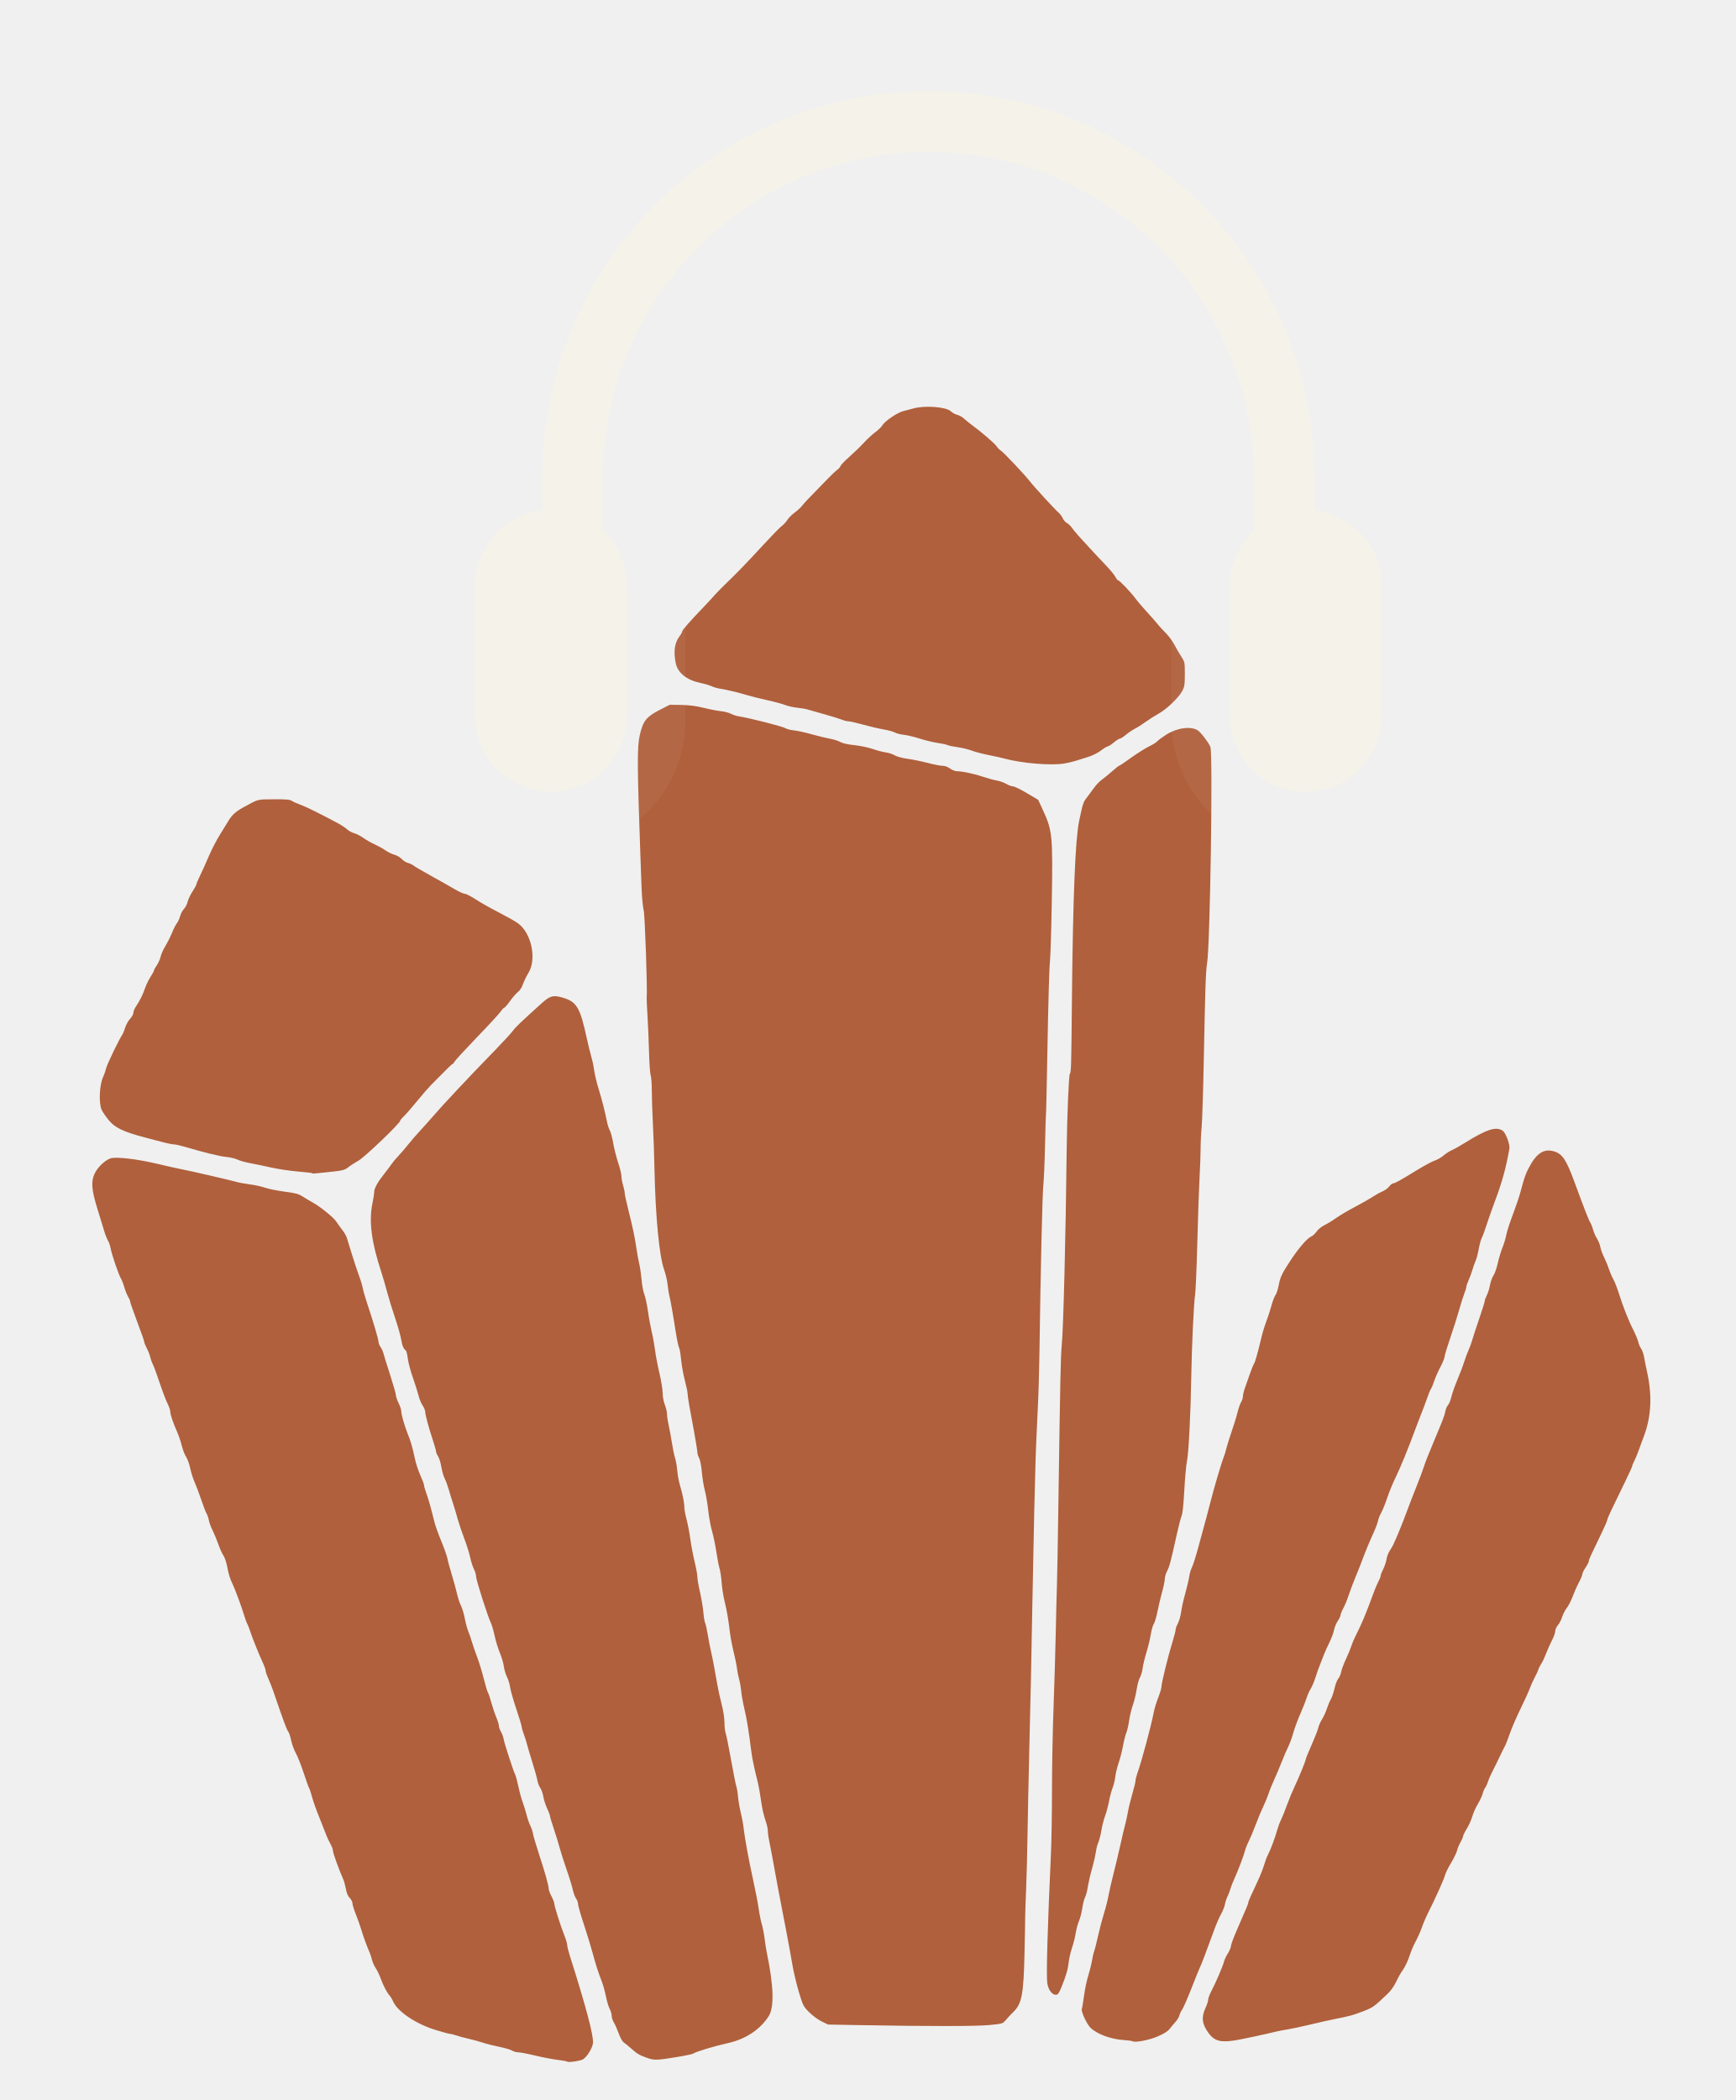
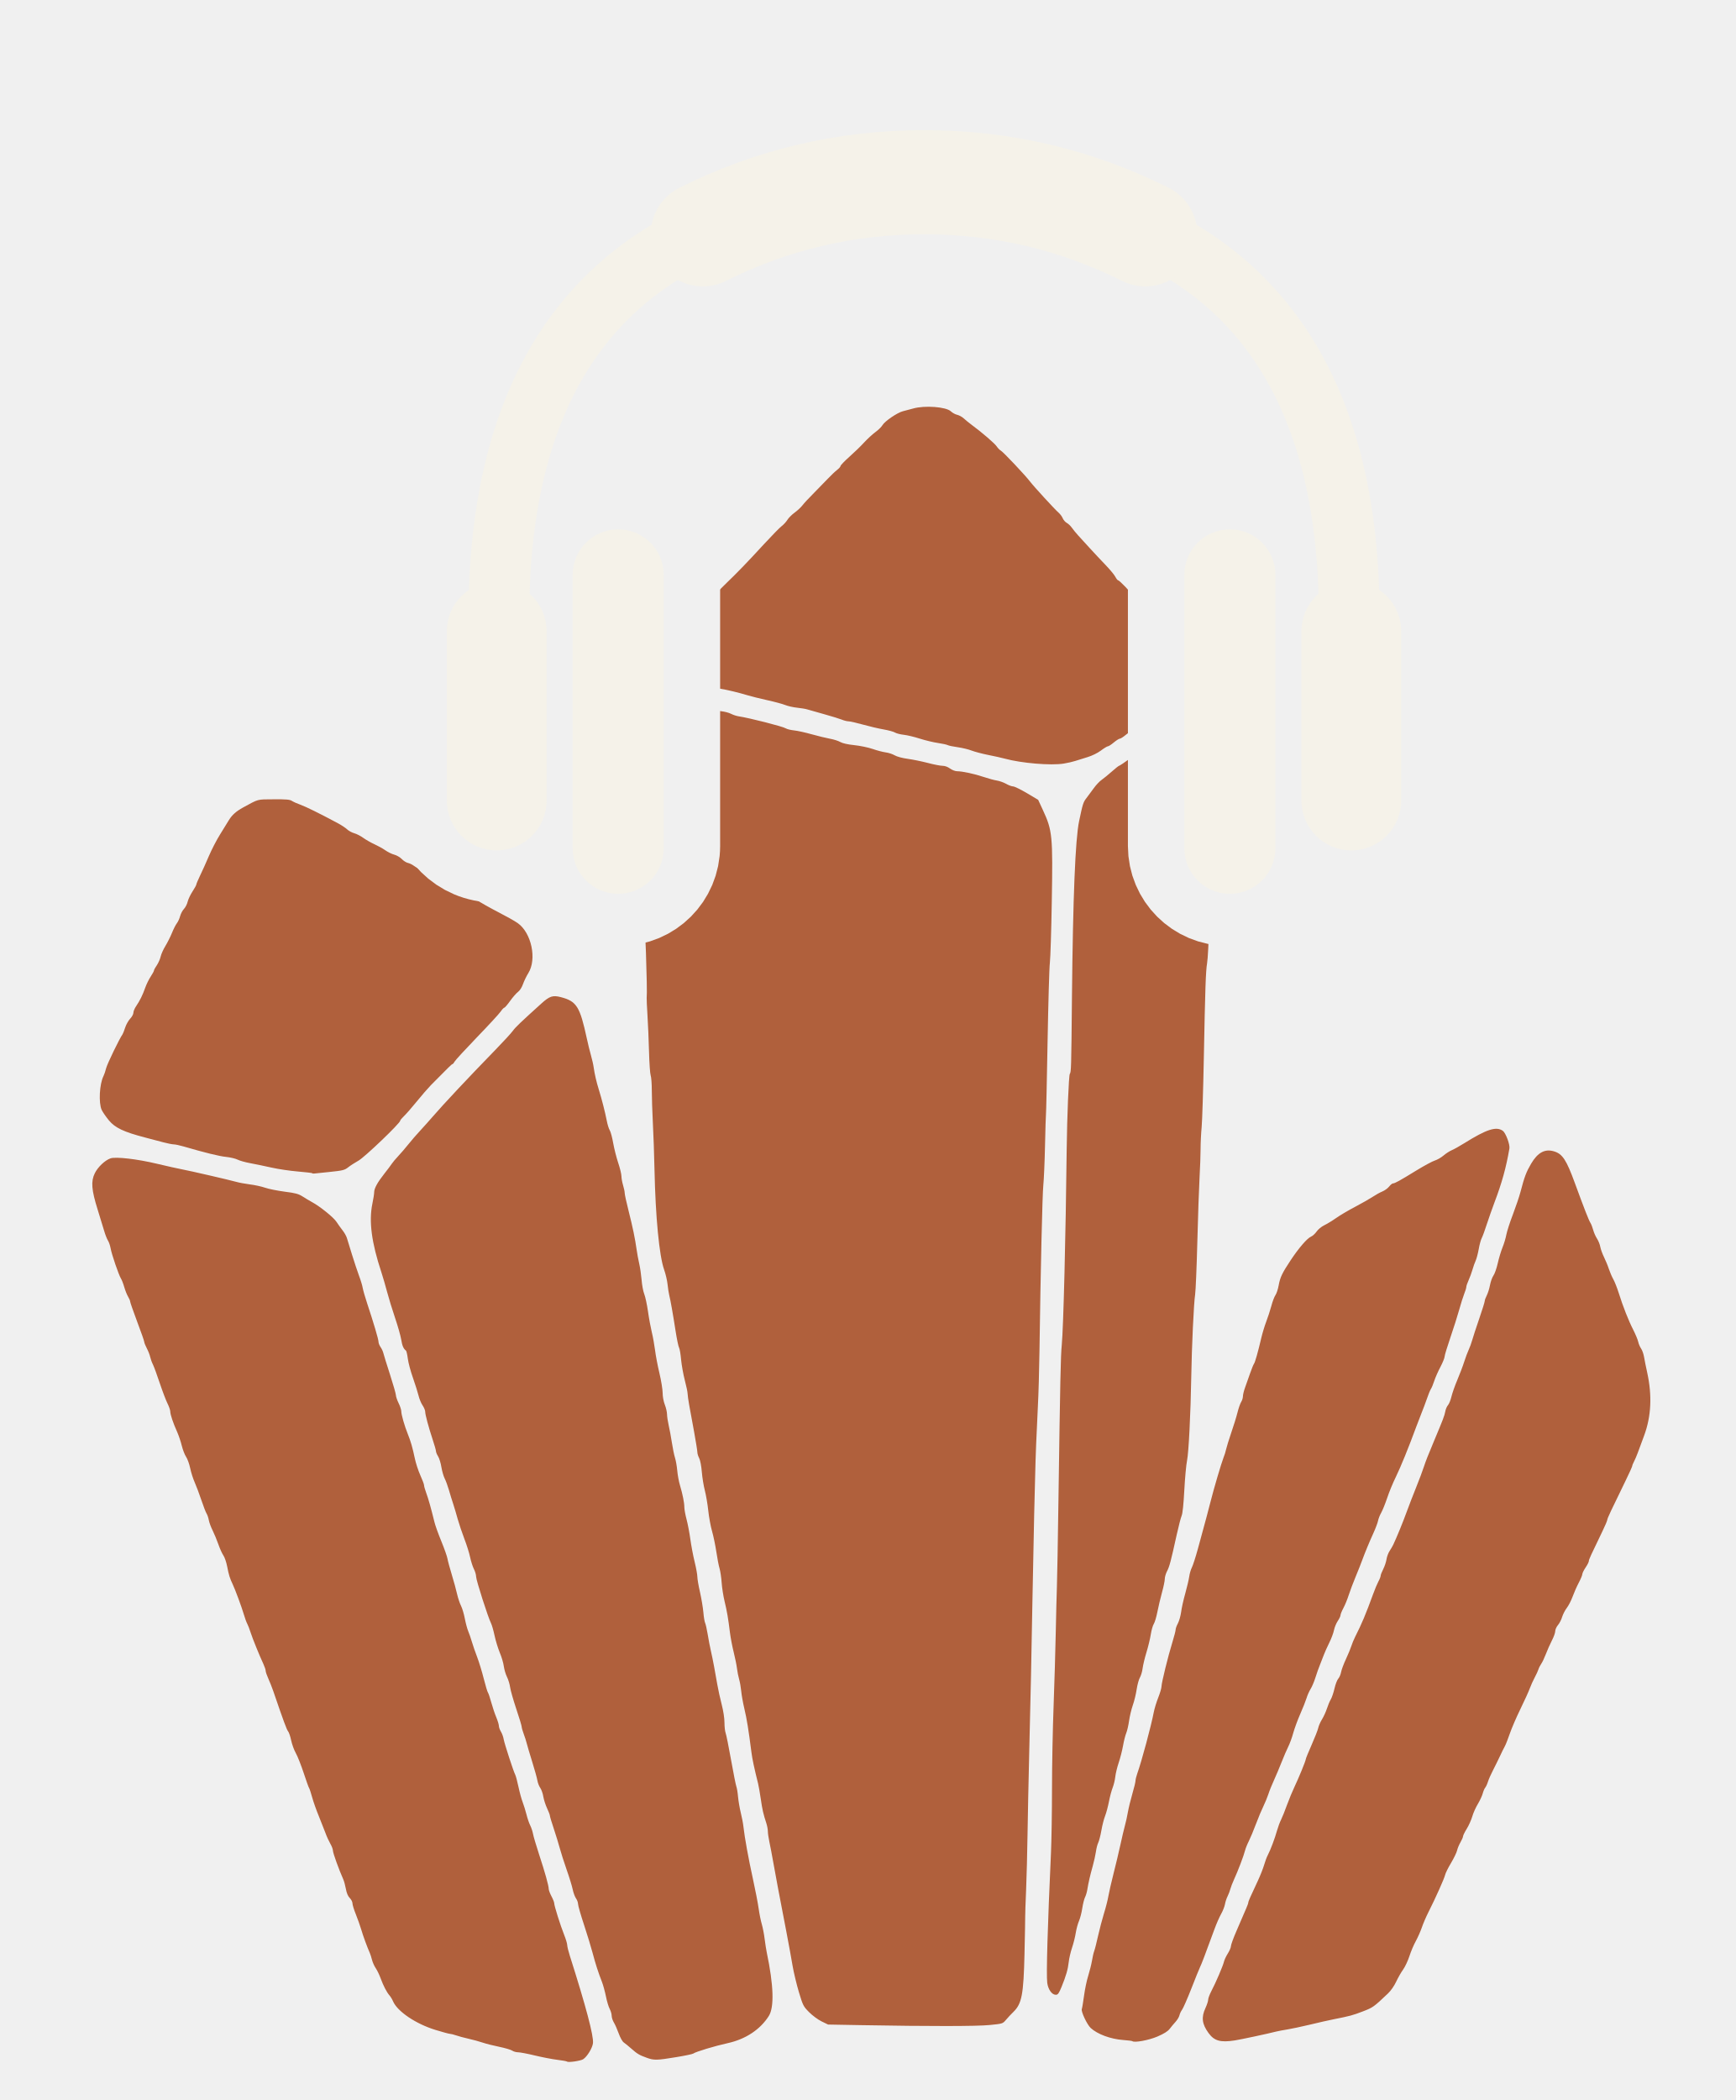
<svg xmlns="http://www.w3.org/2000/svg" viewBox="56 -28 400 484" role="img" aria-label="mineral music">
  <defs>
    <mask id="cut-d" maskUnits="userSpaceOnUse" x="56" y="-28" width="400" height="484">
      <rect x="56" y="-28" width="400" height="484" fill="#fff" />
-       <g fill="#f5f2e9" stroke="#f5f2e9" stroke-width="24" stroke-linejoin="round" stroke-linecap="round">
-         <path d="M188 124 V82 A82 82 0 0 1 352 82 V124" fill="none" stroke-width="34" />
-         <rect x="164" y="88" width="38" height="68" rx="18" />
-         <rect x="338" y="88" width="38" height="68" rx="18" />
+       <g fill="#000" stroke="#000" stroke-linejoin="round" stroke-linecap="round">
+         <path d="M171 114 C171 42, 212 16, 269 16 C326 16, 367 42, 367 114" fill="none" stroke-width="38" stroke-linecap="round" />
+         <path d="M216 26 C233 18, 250 14, 269 14 C288 14, 305 18, 322 26" fill="none" stroke-width="48" stroke-linecap="round" />
+         <rect x="188" y="94" width="22" height="84" rx="11" stroke-width="24" />
+         <rect x="158" y="106" width="24" height="62" rx="12" stroke-width="24" />
+         <rect x="328" y="94" width="22" height="84" rx="11" stroke-width="24" />
+         <rect x="356" y="106" width="24" height="62" rx="12" stroke-width="24" />
      </g>
    </mask>
  </defs>
  <path fill="#b0603c" fill-rule="evenodd" mask="url(#cut-d)" d="M190.42,446.61C191.34,446.02 192.56,444.02 192.69,442.90C192.87,441.23 191.08,434.46 187.35,422.75C187.02,421.71 186.75,420.61 186.75,420.29C186.75,419.97 186.43,418.90 186.04,417.92C185.18,415.78 183.75,411.21 183.75,410.64C183.75,410.41 183.47,409.70 183.12,409.05C182.78,408.41 182.50,407.65 182.49,407.38C182.49,406.61 181.62,403.51 180.26,399.38C179.59,397.31 178.95,395.18 178.86,394.62C178.76,394.07 178.47,393.20 178.21,392.69C177.95,392.17 177.57,391.05 177.36,390.19C177.14,389.33 176.75,388.06 176.49,387.38C176.22,386.69 175.78,385.09 175.51,383.81C175.24,382.54 174.91,381.30 174.78,381.06C174.37,380.29 172.30,373.93 172.11,372.88C172.02,372.32 171.73,371.52 171.47,371.10C171.21,370.67 171.00,370.07 171.00,369.78C171.00,369.48 170.73,368.59 170.40,367.80C170.07,367.02 169.55,365.48 169.25,364.38C168.95,363.27 168.60,362.25 168.48,362.10C168.35,361.95 167.92,360.49 167.50,358.85C167.09,357.21 166.40,354.98 165.98,353.88C165.55,352.77 165.01,351.20 164.77,350.38C164.53,349.55 164.15,348.45 163.92,347.92C163.70,347.40 163.35,346.09 163.14,345.01C162.94,343.94 162.54,342.62 162.26,342.08C161.99,341.55 161.58,340.33 161.36,339.37C161.15,338.41 160.59,336.39 160.13,334.88C159.67,333.36 159.22,331.71 159.14,331.20C159.05,330.69 158.42,328.90 157.73,327.22C157.04,325.55 156.32,323.55 156.14,322.78C155.37,319.63 154.71,317.30 154.24,316.05C153.97,315.33 153.75,314.54 153.75,314.31C153.75,314.08 153.36,313.05 152.89,312.01C152.42,310.97 151.85,309.23 151.62,308.12C151.09,305.61 150.70,304.24 150.00,302.50C149.24,300.62 148.50,298.02 148.50,297.26C148.50,296.91 148.22,296.06 147.88,295.38C147.54,294.69 147.26,293.86 147.26,293.54C147.25,293.22 146.64,291.08 145.90,288.79C145.16,286.50 144.47,284.29 144.38,283.89C144.29,283.49 144.00,282.85 143.73,282.48C143.47,282.10 143.25,281.55 143.25,281.25C143.25,280.68 142.12,276.88 140.63,272.38C140.17,271.00 139.72,269.43 139.62,268.88C139.53,268.32 139.14,267.03 138.75,266.00C138.37,264.97 137.64,262.77 137.13,261.12C136.63,259.48 136.10,257.76 135.96,257.32C135.83,256.87 135.38,256.09 134.97,255.57C134.56,255.05 133.92,254.16 133.55,253.59C132.87,252.55 129.74,250.03 127.88,249.03C127.33,248.73 126.37,248.16 125.75,247.76C124.81,247.16 124.12,246.97 121.61,246.65C119.96,246.43 117.93,246.03 117.11,245.74C116.29,245.46 114.72,245.11 113.62,244.98C112.53,244.84 111.06,244.57 110.38,244.37C108.82,243.93 99.90,241.87 97.88,241.49C97.05,241.34 94.51,240.77 92.24,240.23C87.67,239.13 82.67,238.55 81.46,238.98C80.19,239.42 78.55,240.98 77.85,242.41C76.93,244.27 77.09,246.25 78.50,250.75C79.08,252.61 79.76,254.84 80.02,255.72C80.28,256.60 80.67,257.59 80.89,257.93C81.11,258.26 81.38,259.06 81.50,259.71C81.74,261.10 83.39,265.90 83.87,266.65C84.06,266.94 84.41,267.83 84.64,268.63C84.87,269.43 85.27,270.43 85.53,270.86C85.79,271.28 86.00,271.78 86.00,271.97C86.00,272.15 86.73,274.24 87.62,276.62C88.52,278.99 89.25,281.08 89.25,281.28C89.25,281.47 89.52,282.13 89.84,282.75C90.17,283.37 90.52,284.27 90.62,284.75C90.73,285.23 91.01,286.02 91.26,286.50C91.50,286.99 92.21,288.92 92.83,290.79C93.46,292.67 94.26,294.77 94.61,295.47C94.96,296.16 95.25,297.00 95.25,297.33C95.25,298.02 95.92,300.00 96.85,302.06C97.20,302.86 97.68,304.26 97.90,305.19C98.13,306.12 98.57,307.27 98.89,307.75C99.21,308.23 99.64,309.41 99.84,310.38C100.04,311.34 100.50,312.80 100.87,313.62C101.24,314.45 101.93,316.29 102.41,317.72C102.89,319.15 103.43,320.55 103.62,320.84C103.81,321.14 104.04,321.82 104.14,322.38C104.24,322.93 104.64,323.99 105.02,324.75C105.40,325.51 105.99,326.94 106.34,327.94C106.69,328.94 107.21,330.09 107.50,330.50C107.78,330.90 108.18,332.05 108.37,333.06C108.73,334.96 109.01,335.85 109.63,337.12C110.20,338.30 111.74,342.47 112.22,344.12C112.46,344.95 112.81,345.91 113.00,346.25C113.18,346.59 113.53,347.49 113.77,348.25C114.22,349.65 115.77,353.48 116.71,355.50C117.00,356.12 117.24,356.84 117.24,357.10C117.25,357.36 117.52,358.15 117.84,358.85C118.16,359.55 118.68,360.86 118.99,361.75C121.36,368.68 122.10,370.68 122.41,371.03C122.60,371.25 122.92,372.17 123.11,373.08C123.30,373.99 123.78,375.33 124.19,376.05C124.60,376.78 125.41,378.84 126.00,380.62C126.59,382.41 127.15,383.99 127.26,384.12C127.36,384.26 127.68,385.22 127.96,386.25C128.24,387.28 128.94,389.25 129.51,390.62C130.07,392.00 130.76,393.74 131.04,394.50C131.31,395.26 131.81,396.35 132.14,396.92C132.48,397.49 132.75,398.23 132.75,398.56C132.75,399.08 134.17,403.02 135.12,405.12C135.31,405.54 135.58,406.54 135.73,407.34C135.91,408.33 136.20,409.02 136.62,409.44C136.97,409.79 137.25,410.34 137.25,410.68C137.25,411.02 137.60,412.15 138.03,413.21C138.45,414.26 139.01,415.83 139.26,416.68C139.67,418.11 140.69,420.89 141.25,422.12C141.38,422.40 141.60,423.11 141.75,423.69C141.90,424.28 142.29,425.16 142.63,425.65C142.96,426.14 143.46,427.18 143.74,427.96C144.36,429.66 145.16,431.19 145.77,431.88C146.02,432.16 146.40,432.77 146.60,433.25C147.61,435.60 151.87,438.47 156.39,439.85C158.00,440.35 159.50,440.75 159.71,440.75C159.93,440.75 160.56,440.91 161.12,441.10C161.67,441.30 162.97,441.65 164.00,441.88C165.03,442.11 166.49,442.51 167.25,442.77C168.01,443.03 169.73,443.47 171.08,443.74C172.43,444.02 173.78,444.42 174.07,444.62C174.37,444.83 174.97,445.00 175.41,445.00C175.85,445.00 177.60,445.33 179.29,445.74C180.99,446.15 183.32,446.60 184.48,446.74C185.63,446.88 186.65,447.06 186.73,447.15C186.98,447.40 189.84,446.99 190.42,446.61ZM211.83,446.13C213.87,445.80 215.67,445.42 215.83,445.29C216.30,444.90 220.81,443.54 223.78,442.89C227.89,441.98 231.24,439.76 233.22,436.64C234.50,434.61 234.34,429.58 232.75,422.00C232.62,421.38 232.40,419.98 232.26,418.88C232.13,417.77 231.83,416.26 231.61,415.50C231.38,414.74 231.05,413.11 230.88,411.88C230.71,410.64 230.11,407.54 229.55,405.00C228.52,400.32 227.65,395.51 227.37,393.00C227.29,392.24 227.01,390.78 226.75,389.75C226.50,388.72 226.22,387.09 226.13,386.12C226.05,385.16 225.87,384.09 225.74,383.75C225.61,383.41 225.06,380.65 224.52,377.62C223.98,374.60 223.42,371.81 223.27,371.42C223.12,371.03 223.00,369.95 223.00,369.02C223.00,368.00 222.74,366.31 222.36,364.84C222.01,363.49 221.55,361.42 221.35,360.25C221.14,359.08 220.80,357.23 220.61,356.12C220.41,355.02 220.08,353.39 219.87,352.50C219.66,351.61 219.33,349.90 219.14,348.70C218.94,347.50 218.67,346.32 218.55,346.07C218.42,345.83 218.23,344.73 218.14,343.62C218.04,342.52 217.69,340.42 217.36,338.96C217.02,337.49 216.75,335.89 216.75,335.41C216.75,334.93 216.47,333.37 216.12,331.95C215.77,330.54 215.33,328.18 215.13,326.72C214.93,325.27 214.54,323.21 214.26,322.17C213.98,321.12 213.75,319.87 213.75,319.39C213.75,318.34 213.36,316.40 212.75,314.35C212.49,313.50 212.21,311.99 212.12,310.97C212.03,309.96 211.80,308.62 211.60,308.00C211.40,307.38 211.08,305.81 210.88,304.50C210.68,303.19 210.35,301.39 210.14,300.50C209.94,299.61 209.76,298.46 209.76,297.95C209.75,297.44 209.53,296.45 209.25,295.75C208.96,295.00 208.75,293.89 208.75,293.05C208.75,292.27 208.42,290.22 208.01,288.50C207.60,286.78 207.14,284.36 206.99,283.12C206.83,281.89 206.50,280.03 206.24,279.00C205.99,277.97 205.59,275.83 205.37,274.25C205.14,272.67 204.76,270.87 204.51,270.25C204.26,269.63 203.99,268.17 203.90,267.00C203.80,265.83 203.56,264.14 203.35,263.25C203.14,262.36 202.87,260.89 202.75,260.00C202.39,257.46 201.87,254.92 200.90,251.08C200.40,249.13 200.00,247.27 200.00,246.95C200.00,246.64 199.83,245.82 199.62,245.15C199.42,244.47 199.25,243.55 199.25,243.09C199.25,242.63 198.92,241.25 198.51,240.03C198.10,238.80 197.58,236.75 197.35,235.46C197.13,234.18 196.77,232.85 196.56,232.51C196.34,232.17 196.03,231.16 195.86,230.26C195.48,228.30 194.71,225.30 194.05,223.17C193.48,221.35 193.07,219.56 192.85,218.00C192.77,217.38 192.48,216.13 192.22,215.22C191.96,214.31 191.53,212.56 191.27,211.34C189.68,203.98 188.92,202.77 185.29,201.82C183.43,201.33 182.68,201.58 180.78,203.30C175.86,207.75 174.86,208.71 174.22,209.58C173.84,210.11 172.03,212.08 170.20,213.96C163.95,220.38 158.24,226.47 155.62,229.50C154.97,230.26 153.75,231.62 152.91,232.53C152.06,233.43 150.81,234.88 150.12,235.75C149.44,236.61 148.38,237.83 147.78,238.47C147.18,239.10 146.51,239.91 146.29,240.25C146.07,240.59 145.31,241.61 144.60,242.50C143.03,244.48 142.25,245.90 142.25,246.78C142.25,247.15 142.07,248.33 141.84,249.41C141.00,253.48 141.64,258.37 143.92,265.25C144.26,266.28 144.85,268.31 145.23,269.75C145.61,271.19 146.44,273.90 147.07,275.75C147.70,277.61 148.34,279.85 148.48,280.72C148.71,282.16 149.01,282.86 149.58,283.28C149.69,283.36 149.89,284.20 150.01,285.15C150.13,286.10 150.67,288.11 151.21,289.62C151.74,291.14 152.32,292.97 152.49,293.69C152.66,294.41 153.07,295.40 153.40,295.89C153.73,296.37 154.00,297.02 154.01,297.32C154.01,298.04 154.79,300.93 155.74,303.80C156.16,305.06 156.50,306.26 156.50,306.48C156.50,306.70 156.72,307.24 157.00,307.68C157.27,308.13 157.61,309.24 157.75,310.15C157.90,311.06 158.24,312.23 158.50,312.75C158.77,313.27 159.21,314.47 159.48,315.41C159.75,316.35 160.19,317.80 160.47,318.62C160.74,319.45 161.21,321.02 161.51,322.12C161.82,323.23 162.51,325.27 163.04,326.66C163.58,328.05 164.18,329.97 164.37,330.91C164.57,331.85 164.96,333.07 165.24,333.62C165.52,334.16 165.75,334.95 165.75,335.38C165.75,336.18 168.51,344.80 169.18,346.10C169.39,346.51 169.76,347.81 170.01,348.99C170.26,350.16 170.80,351.91 171.20,352.88C171.61,353.84 172.03,355.24 172.13,356.00C172.23,356.76 172.56,357.88 172.87,358.50C173.18,359.12 173.50,360.19 173.59,360.88C173.68,361.56 174.32,363.80 175.00,365.84C175.69,367.89 176.25,369.74 176.25,369.96C176.25,370.18 176.46,370.93 176.72,371.62C176.98,372.31 177.31,373.32 177.44,373.88C177.58,374.43 178.14,376.34 178.70,378.12C179.26,379.91 179.79,381.82 179.88,382.38C179.97,382.93 180.27,383.69 180.54,384.07C180.81,384.46 181.13,385.36 181.24,386.07C181.36,386.79 181.75,387.99 182.10,388.75C182.46,389.51 182.75,390.27 182.75,390.45C182.75,390.63 183.15,391.98 183.65,393.45C184.14,394.92 184.75,396.91 185.01,397.88C185.26,398.84 185.98,401.08 186.60,402.87C187.23,404.65 187.87,406.73 188.02,407.49C188.18,408.25 188.52,409.17 188.78,409.54C189.04,409.90 189.25,410.49 189.25,410.84C189.25,411.18 189.87,413.36 190.64,415.67C191.40,417.98 192.29,420.89 192.61,422.13C193.25,424.56 193.94,426.71 194.75,428.76C195.03,429.47 195.44,430.97 195.67,432.09C195.89,433.21 196.28,434.52 196.54,435.00C196.79,435.48 197.00,436.19 197.00,436.59C197.00,436.99 197.23,437.68 197.50,438.13C197.78,438.58 198.28,439.72 198.62,440.66C198.99,441.67 199.47,442.53 199.80,442.75C200.11,442.96 200.90,443.60 201.55,444.18C202.91,445.38 203.37,445.65 205.12,446.28C206.76,446.87 207.41,446.86 211.83,446.13ZM322.81,441.37C324.35,440.70 325.18,440.18 325.63,439.60C325.98,439.14 326.59,438.41 327.00,437.96C327.40,437.52 327.80,436.85 327.88,436.47C327.97,436.09 328.24,435.52 328.48,435.20C328.73,434.88 329.68,432.71 330.60,430.38C331.51,428.04 332.42,425.79 332.62,425.38C333.03,424.53 333.73,422.68 335.99,416.52C336.41,415.37 337.08,413.85 337.47,413.15C337.87,412.45 338.27,411.43 338.37,410.89C338.46,410.34 338.74,409.50 338.99,409.01C339.23,408.52 339.51,407.79 339.61,407.38C339.71,406.98 340.10,405.96 340.48,405.13C341.36,403.23 342.72,399.65 343.00,398.50C343.12,398.02 343.50,397.06 343.85,396.38C344.20,395.69 344.95,393.89 345.52,392.38C346.09,390.86 346.87,389.01 347.25,388.25C347.62,387.49 348.13,386.26 348.38,385.50C348.62,384.74 349.21,383.28 349.69,382.25C350.16,381.22 350.94,379.36 351.43,378.12C351.91,376.89 352.59,375.32 352.93,374.63C353.28,373.95 353.82,372.49 354.12,371.38C354.43,370.28 355.16,368.31 355.74,367.00C356.32,365.69 356.96,364.07 357.17,363.40C357.37,362.72 357.80,361.77 358.11,361.27C358.42,360.78 358.93,359.59 359.23,358.62C359.53,357.66 360.01,356.31 360.30,355.62C360.58,354.94 360.97,353.93 361.17,353.38C361.38,352.82 361.93,351.59 362.41,350.62C362.89,349.66 363.38,348.35 363.50,347.72C363.63,347.08 364.01,346.13 364.36,345.62C364.71,345.10 365.00,344.50 365.00,344.28C365.00,344.05 365.30,343.31 365.67,342.62C366.04,341.94 366.59,340.59 366.90,339.62C367.21,338.66 367.93,336.75 368.50,335.38C369.07,334.00 369.75,332.31 369.99,331.62C370.65,329.82 371.65,327.40 372.63,325.25C373.10,324.22 373.56,322.98 373.66,322.50C373.75,322.02 374.08,321.18 374.40,320.62C374.71,320.07 375.32,318.56 375.76,317.25C376.19,315.94 377.09,313.75 377.77,312.38C378.90,310.06 380.70,305.64 382.46,300.85C382.86,299.76 383.44,298.26 383.75,297.50C384.06,296.74 384.59,295.34 384.92,294.38C385.24,293.42 385.66,292.41 385.84,292.13C386.03,291.85 386.38,291.01 386.62,290.25C386.87,289.49 387.50,288.05 388.04,287.04C388.57,286.03 389.00,284.96 389.00,284.67C389.00,284.37 389.61,282.38 390.34,280.25C391.07,278.12 391.98,275.25 392.36,273.88C392.74,272.50 393.26,270.85 393.52,270.20C393.78,269.56 394.00,268.85 394.00,268.63C394.00,268.40 394.24,267.70 394.53,267.07C394.82,266.43 395.22,265.34 395.42,264.64C395.62,263.95 395.95,263.00 396.17,262.53C396.38,262.07 396.69,260.87 396.87,259.88C397.04,258.88 397.35,257.74 397.56,257.35C397.77,256.95 398.30,255.50 398.74,254.12C399.19,252.75 399.98,250.50 400.50,249.12C402.19,244.69 403.20,241.06 403.94,236.68C404.09,235.78 403.08,233.08 402.41,232.62C400.90,231.56 398.70,232.26 393.59,235.45C392.47,236.15 391.15,236.89 390.64,237.10C390.13,237.31 389.28,237.87 388.74,238.33C388.20,238.79 387.31,239.30 386.76,239.47C386.21,239.63 384.27,240.68 382.44,241.80C378.65,244.13 377.52,244.75 377.09,244.75C376.92,244.75 376.52,245.08 376.21,245.48C375.89,245.88 375.18,246.39 374.64,246.61C374.10,246.83 373.08,247.40 372.37,247.87C371.67,248.33 369.86,249.36 368.36,250.15C366.85,250.94 364.90,252.09 364.02,252.71C363.14,253.33 361.89,254.09 361.25,254.40C360.61,254.71 359.83,255.35 359.49,255.85C359.15,256.34 358.57,256.86 358.20,257.02C357.33,257.38 355.38,259.64 353.53,262.43C351.53,265.45 351.09,266.38 350.75,268.25C350.59,269.13 350.26,270.14 350.01,270.49C349.76,270.84 349.33,271.97 349.06,273.00C348.78,274.03 348.25,275.66 347.88,276.62C347.51,277.59 347.00,279.27 346.74,280.38C345.99,283.59 345.31,286.00 345.06,286.32C344.93,286.49 344.53,287.47 344.17,288.50C343.81,289.53 343.29,290.99 343.02,291.75C342.74,292.51 342.51,293.44 342.51,293.82C342.50,294.20 342.33,294.78 342.11,295.11C341.90,295.44 341.51,296.53 341.26,297.54C341.01,298.55 340.35,300.68 339.80,302.26C339.26,303.85 338.74,305.54 338.64,306.01C338.55,306.49 338.27,307.38 338.02,308.00C337.56,309.12 335.76,315.25 335.04,318.12C334.68,319.59 333.97,322.24 332.12,329.00C331.61,330.86 330.99,332.77 330.75,333.25C330.50,333.73 330.22,334.69 330.13,335.38C330.03,336.06 329.62,337.81 329.22,339.25C328.81,340.69 328.38,342.61 328.27,343.51C328.15,344.40 327.82,345.58 327.53,346.13C327.24,346.67 327.00,347.33 327.00,347.59C327.00,347.86 326.66,349.16 326.25,350.50C325.25,353.73 323.75,359.83 323.74,360.69C323.74,361.07 323.40,362.22 322.99,363.25C322.58,364.28 322.12,365.80 321.96,366.62C321.37,369.74 319.15,377.99 318.16,380.75C317.94,381.37 317.76,382.11 317.75,382.40C317.75,382.70 317.43,384.05 317.03,385.40C316.63,386.76 316.17,388.66 316.00,389.62C315.84,390.59 315.52,391.99 315.31,392.75C315.10,393.51 314.62,395.53 314.25,397.25C313.87,398.97 313.17,401.95 312.67,403.88C312.18,405.80 311.65,408.11 311.50,409.00C311.35,409.89 310.89,411.69 310.48,413.00C310.08,414.31 309.46,416.63 309.12,418.17C308.78,419.71 308.38,421.29 308.23,421.67C308.08,422.06 307.85,423.05 307.72,423.88C307.58,424.70 307.19,426.27 306.85,427.37C306.50,428.46 306.07,430.55 305.88,432.00C305.68,433.45 305.46,434.82 305.37,435.04C305.16,435.60 306.57,438.61 307.42,439.40C308.96,440.83 312.01,441.96 314.88,442.17C315.98,442.25 316.93,442.37 317.00,442.43C317.44,442.85 320.80,442.23 322.81,441.37ZM340.62,442.27C341.90,442.08 348.31,440.71 350.12,440.24C350.68,440.10 351.86,439.88 352.75,439.74C353.64,439.60 355.95,439.11 357.88,438.65C359.80,438.18 362.33,437.61 363.50,437.38C367.23,436.64 367.78,436.49 370.16,435.58C372.50,434.68 372.67,434.56 375.97,431.42C376.61,430.82 377.39,429.69 377.83,428.75C378.24,427.86 378.96,426.60 379.42,425.96C379.88,425.33 380.54,423.92 380.89,422.84C381.24,421.76 381.90,420.20 382.36,419.38C382.82,418.55 383.44,417.14 383.75,416.25C384.05,415.36 384.73,413.78 385.25,412.75C386.88,409.54 388.95,404.91 389.12,404.12C389.21,403.71 389.82,402.47 390.49,401.36C391.15,400.25 391.77,398.96 391.88,398.48C391.98,398.01 392.33,397.17 392.66,396.60C392.98,396.04 393.25,395.42 393.25,395.23C393.25,395.04 393.63,394.26 394.10,393.50C394.57,392.75 395.14,391.46 395.38,390.65C395.61,389.85 396.19,388.55 396.66,387.78C397.12,387.01 397.63,385.93 397.78,385.38C397.93,384.82 398.19,384.21 398.37,384.00C398.54,383.79 398.83,383.18 399.00,382.62C399.17,382.07 399.69,380.89 400.16,380.00C400.62,379.11 401.34,377.64 401.76,376.75C402.17,375.86 402.69,374.81 402.90,374.44C403.11,374.06 403.62,372.76 404.03,371.56C404.44,370.36 405.54,367.80 406.48,365.88C407.42,363.95 408.40,361.81 408.64,361.12C408.89,360.44 409.40,359.31 409.77,358.62C410.14,357.94 410.53,357.09 410.63,356.75C410.73,356.41 411.02,355.84 411.27,355.48C411.52,355.13 412.00,354.12 412.34,353.23C412.67,352.35 413.30,350.95 413.72,350.12C414.15,349.30 414.50,348.32 414.50,347.96C414.50,347.59 414.78,346.95 415.13,346.54C415.48,346.13 415.92,345.28 416.10,344.65C416.29,344.03 416.78,343.09 417.18,342.57C417.58,342.05 418.18,340.89 418.50,340.00C418.83,339.11 419.46,337.66 419.92,336.79C420.38,335.92 420.75,335.02 420.75,334.79C420.76,334.56 421.09,333.88 421.50,333.27C421.91,332.67 422.25,332.00 422.25,331.79C422.25,331.44 422.62,330.63 425.41,324.86C426.01,323.62 426.50,322.46 426.50,322.28C426.50,321.98 427.33,320.20 430.79,313.12C431.59,311.48 432.25,310.01 432.25,309.88C432.25,309.74 432.43,309.29 432.65,308.88C432.87,308.46 433.26,307.56 433.51,306.88C433.76,306.19 434.43,304.39 434.99,302.88C436.63,298.46 436.86,293.65 435.71,288.38C435.43,287.14 435.11,285.53 434.99,284.81C434.87,284.08 434.56,283.18 434.29,282.81C434.03,282.43 433.73,281.73 433.63,281.25C433.53,280.77 433.01,279.53 432.49,278.50C431.40,276.38 430.12,273.13 429.14,270.00C428.77,268.83 428.21,267.40 427.88,266.82C427.56,266.25 427.10,265.18 426.86,264.45C426.63,263.72 426.12,262.51 425.75,261.75C425.38,260.99 424.99,259.93 424.89,259.38C424.80,258.82 424.45,257.97 424.13,257.47C423.80,256.97 423.41,256.07 423.25,255.47C423.09,254.87 422.80,254.12 422.60,253.81C422.23,253.24 421.15,250.47 419.01,244.62C417.08,239.34 416.17,237.95 414.25,237.37C412.13,236.72 410.47,237.61 408.94,240.21C407.82,242.12 407.41,243.20 406.48,246.75C406.21,247.78 405.43,250.09 404.75,251.88C404.06,253.66 403.39,255.76 403.24,256.53C403.10,257.31 402.70,258.66 402.34,259.53C401.99,260.41 401.49,262.06 401.24,263.20C400.98,264.34 400.54,265.60 400.25,266.00C399.97,266.39 399.62,267.37 399.47,268.16C399.32,268.96 398.99,270.03 398.73,270.54C398.46,271.06 398.25,271.65 398.25,271.86C398.25,272.06 397.68,273.90 396.98,275.93C396.28,277.96 395.55,280.19 395.36,280.88C395.17,281.56 394.80,282.57 394.54,283.12C394.28,283.68 393.82,284.91 393.51,285.88C393.21,286.84 392.50,288.69 391.95,290.00C391.39,291.31 390.78,293.05 390.58,293.87C390.39,294.69 390.02,295.59 389.77,295.87C389.52,296.15 389.23,296.82 389.14,297.38C388.98,298.27 388.64,299.16 386.61,304.00C385.16,307.45 384.66,308.73 384.20,310.12C383.94,310.95 383.15,313.03 382.46,314.75C381.76,316.47 380.77,319.06 380.24,320.50C379.39,322.84 378.00,326.24 377.17,328.00C377.01,328.34 376.63,329.00 376.33,329.45C376.02,329.91 375.70,330.77 375.61,331.38C375.52,331.98 375.18,333.00 374.85,333.65C374.52,334.30 374.25,335.00 374.25,335.20C374.25,335.39 374.03,335.97 373.75,336.47C373.48,336.97 372.93,338.27 372.53,339.38C370.81,344.09 369.94,346.17 368.38,349.25C368.07,349.87 367.67,350.82 367.50,351.38C367.33,351.93 366.77,353.27 366.26,354.38C365.74,355.48 365.24,356.82 365.14,357.38C365.04,357.93 364.75,358.60 364.50,358.88C364.24,359.15 363.85,360.16 363.63,361.12C363.41,362.08 363.03,363.21 362.78,363.64C362.52,364.06 362.12,365.02 361.88,365.77C361.64,366.51 361.13,367.63 360.75,368.25C360.36,368.87 359.97,369.77 359.87,370.25C359.77,370.73 359.08,372.49 358.34,374.16C357.60,375.83 357.00,377.31 357.00,377.45C357.00,377.81 355.36,381.81 354.37,383.88C353.91,384.84 353.14,386.70 352.66,388.02C352.19,389.34 351.57,390.87 351.30,391.41C351.02,391.95 350.61,393.06 350.38,393.88C349.86,395.73 348.88,398.34 348.27,399.50C348.01,399.98 347.62,401.03 347.39,401.84C347.16,402.64 346.49,404.33 345.90,405.59C344.22,409.16 343.75,410.22 343.75,410.50C343.75,410.74 343.50,411.35 341.02,417.05C340.32,418.65 339.75,420.22 339.75,420.52C339.75,420.83 339.43,421.60 339.03,422.23C338.63,422.86 338.24,423.71 338.14,424.12C337.94,425.03 336.25,428.98 335.23,430.91C334.83,431.68 334.50,432.56 334.50,432.88C334.50,433.19 334.22,434.05 333.88,434.79C332.88,436.94 333.07,438.50 334.60,440.59C335.91,442.38 337.34,442.78 340.62,442.27ZM284.12,438.72C287.12,438.42 287.13,438.42 287.88,437.54C288.29,437.05 289.09,436.19 289.66,435.64C291.54,433.79 291.95,431.62 292.16,422.33C292.26,418.09 292.33,414.23 292.32,413.75C292.31,413.27 292.40,410.51 292.53,407.62C292.65,404.74 292.80,398.94 292.86,394.75C292.92,390.56 293.09,382.46 293.23,376.75C293.62,360.64 293.73,355.65 293.99,340.88C294.13,333.31 294.31,324.43 294.39,321.12C294.48,317.82 294.58,313.72 294.62,312.00C294.70,308.08 294.94,301.98 295.25,296.00C295.39,293.46 295.55,287.83 295.61,283.50C295.87,264.75 296.28,247.21 296.50,245.12C296.63,243.89 296.81,239.80 296.89,236.05C296.97,232.29 297.07,229.03 297.11,228.80C297.16,228.56 297.32,221.06 297.48,212.12C297.64,203.19 297.87,194.97 298.01,193.88C298.14,192.78 298.34,186.47 298.45,179.88C298.71,164.52 298.60,163.44 296.37,158.63L295.31,156.34L292.70,154.79C291.26,153.94 289.84,153.25 289.53,153.25C289.22,153.25 288.49,152.98 287.92,152.65C287.35,152.33 286.39,151.99 285.81,151.90C285.22,151.81 283.87,151.45 282.81,151.09C280.70,150.37 277.82,149.75 276.61,149.75C276.19,149.75 275.47,149.47 275.00,149.13C274.47,148.74 273.82,148.50 273.26,148.50C272.78,148.50 271.25,148.20 269.88,147.84C268.50,147.48 266.41,147.05 265.23,146.89C263.97,146.72 262.73,146.38 262.23,146.08C261.76,145.80 260.83,145.49 260.17,145.41C259.51,145.32 258.16,144.97 257.17,144.62C256.18,144.28 254.28,143.88 252.94,143.74C251.39,143.58 250.20,143.31 249.69,143.01C249.24,142.75 248.18,142.41 247.32,142.26C246.47,142.11 244.57,141.64 243.09,141.23C241.62,140.82 239.79,140.41 239.03,140.34C238.27,140.26 237.42,140.05 237.14,139.87C236.45,139.43 228.76,137.47 226.25,137.09C225.77,137.02 224.98,136.76 224.50,136.51C224.02,136.26 223.01,136.00 222.25,135.92C221.49,135.85 219.71,135.51 218.29,135.16C216.48,134.71 214.92,134.51 213.04,134.47L210.38,134.43L208.04,135.63C204.97,137.22 204.23,138.15 203.48,141.41C202.85,144.12 202.88,148.63 203.61,168.88C203.68,170.94 203.81,174.43 203.89,176.62C203.97,178.82 204.19,181.13 204.37,181.75C204.66,182.70 205.27,200.39 205.07,202.00C205.04,202.21 205.13,204.01 205.25,206.00C205.38,207.99 205.54,211.78 205.61,214.41C205.68,217.04 205.85,219.49 205.99,219.86C206.13,220.23 206.25,221.79 206.25,223.33C206.25,224.87 206.36,228.21 206.49,230.75C206.63,233.29 206.80,238.19 206.87,241.62C207.10,252.47 207.97,261.49 209.09,264.63C209.43,265.59 209.79,267.11 209.88,268.00C209.97,268.90 210.15,270.03 210.27,270.52C210.56,271.66 211.11,274.75 211.75,278.88C212.03,280.66 212.38,282.34 212.53,282.60C212.68,282.86 212.89,284.10 213.00,285.35C213.12,286.60 213.50,288.73 213.85,290.09C214.21,291.45 214.50,292.84 214.50,293.18C214.50,293.53 214.67,294.72 214.87,295.84C215.07,296.96 215.58,299.73 216.00,302.00C216.41,304.27 216.75,306.38 216.75,306.70C216.75,307.02 216.94,307.63 217.17,308.07C217.41,308.54 217.67,309.88 217.78,311.25C217.89,312.56 218.20,314.47 218.47,315.50C218.74,316.53 219.10,318.61 219.26,320.12C219.42,321.64 219.81,323.77 220.13,324.88C220.45,325.98 220.89,328.11 221.12,329.62C221.34,331.14 221.68,332.88 221.87,333.50C222.05,334.12 222.27,335.58 222.35,336.75C222.43,337.92 222.73,339.83 223.01,341.00C223.58,343.34 223.87,345.06 224.26,348.25C224.41,349.42 224.79,351.45 225.12,352.76C225.45,354.07 225.79,355.76 225.88,356.51C225.97,357.26 226.19,358.38 226.37,359.00C226.56,359.62 226.77,360.86 226.86,361.75C226.94,362.64 227.27,364.50 227.60,365.88C228.14,368.13 228.55,370.66 229.22,375.88C229.41,377.40 229.85,379.47 230.76,383.12C230.90,383.68 231.17,385.25 231.37,386.62C231.73,389.11 231.97,390.15 232.65,392.20C232.84,392.79 233.00,393.63 233.00,394.07C233.00,394.51 233.16,395.61 233.35,396.50C233.55,397.39 234.00,399.81 234.37,401.88C234.74,403.94 235.19,406.41 235.38,407.38C235.80,409.52 235.98,410.48 237.25,417.12C237.80,420.01 238.46,423.61 238.71,425.12C238.97,426.64 239.62,429.33 240.15,431.12C241.09,434.23 241.18,434.42 242.50,435.75C243.26,436.52 244.54,437.47 245.38,437.88L246.88,438.61L254.62,438.75C270.17,439.03 281.09,439.02 284.12,438.72ZM300.70,429.94C301.74,427.40 302.18,425.86 302.36,424.19C302.44,423.39 302.78,421.93 303.11,420.94C303.45,419.94 303.84,418.38 303.98,417.47C304.13,416.56 304.46,415.32 304.73,414.72C304.99,414.12 305.33,412.80 305.48,411.79C305.64,410.78 305.92,409.65 306.11,409.28C306.30,408.91 306.53,408.16 306.62,407.62C306.90,405.91 307.29,404.20 307.88,402.12C308.19,401.02 308.52,399.51 308.63,398.75C308.73,397.99 308.97,397.07 309.16,396.69C309.35,396.31 309.68,395.05 309.88,393.89C310.08,392.72 310.47,391.21 310.74,390.53C311.01,389.85 311.41,388.35 311.63,387.21C311.85,386.06 312.24,384.62 312.49,384.00C312.73,383.38 313.01,382.25 313.09,381.49C313.17,380.74 313.53,379.27 313.88,378.24C314.23,377.22 314.67,375.48 314.87,374.38C315.06,373.27 315.40,371.95 315.61,371.44C315.83,370.93 316.12,369.64 316.27,368.59C316.42,367.54 316.80,365.94 317.12,365.03C317.45,364.12 317.85,362.48 318.01,361.38C318.18,360.27 318.52,359.04 318.77,358.62C319.01,358.21 319.30,357.25 319.39,356.50C319.49,355.74 319.89,354.06 320.29,352.77C320.69,351.47 321.13,349.62 321.28,348.65C321.43,347.69 321.74,346.62 321.96,346.28C322.19,345.93 322.56,344.69 322.79,343.51C323.02,342.34 323.50,340.32 323.85,339.03C324.21,337.75 324.50,336.34 324.50,335.90C324.50,335.46 324.74,334.66 325.02,334.12C325.57,333.09 325.89,331.88 327.24,325.75C327.68,323.76 328.20,321.76 328.39,321.32C328.61,320.81 328.83,318.66 329.00,315.44C329.15,312.66 329.43,309.59 329.63,308.62C330.01,306.78 330.46,297.78 330.60,289.38C330.71,282.47 331.19,272.18 331.49,270.38C331.62,269.55 331.85,264.09 332.00,258.25C332.15,252.41 332.38,245.75 332.51,243.46C332.64,241.17 332.75,238.18 332.75,236.82C332.75,235.45 332.86,233.16 333.00,231.73C333.13,230.30 333.36,223.11 333.50,215.75C333.81,199.83 333.94,195.83 334.25,194.00C334.95,189.81 335.62,145.76 335.01,144.15C334.65,143.20 332.84,140.82 332.13,140.35C330.51,139.29 327.32,139.73 324.79,141.35C323.87,141.94 322.96,142.62 322.76,142.86C322.56,143.10 321.72,143.63 320.89,144.02C320.06,144.42 318.20,145.59 316.76,146.62C315.33,147.66 314.07,148.50 313.96,148.50C313.86,148.50 313.10,149.10 312.28,149.83C311.46,150.56 310.40,151.42 309.93,151.75C309.46,152.07 308.63,152.95 308.10,153.70C307.56,154.44 306.82,155.45 306.44,155.94C305.70,156.89 305.59,157.24 304.75,161.24C303.87,165.40 303.33,178.83 303.10,201.75C302.94,218.52 302.92,219.02 302.60,219.52C302.37,219.88 301.97,229.51 301.89,236.62C301.67,256.67 301.13,278.10 300.75,282.00C300.50,284.51 300.39,289.88 299.99,317.62C299.86,327.11 299.69,336.17 299.63,337.75C299.57,339.33 299.45,344.00 299.37,348.12C299.29,352.25 299.06,359.90 298.87,365.12C298.67,370.35 298.50,378.96 298.50,384.25C298.50,389.54 298.39,396.24 298.26,399.12C297.49,415.90 297.16,427.08 297.40,428.96C297.59,430.50 298.47,431.75 299.37,431.75C299.86,431.75 300.08,431.45 300.70,429.94ZM131.86,242.12C135.02,241.79 135.43,241.69 136.24,241.05C136.73,240.66 137.80,239.97 138.62,239.51C140.05,238.72 148.25,230.87 148.25,230.30C148.25,230.17 148.65,229.69 149.14,229.22C149.63,228.76 150.94,227.25 152.06,225.88C153.17,224.50 154.66,222.79 155.35,222.08C159.41,217.97 160.14,217.25 160.30,217.25C160.40,217.25 160.63,216.98 160.80,216.66C160.98,216.33 163.30,213.81 165.96,211.05C168.63,208.29 171.08,205.63 171.41,205.14C171.74,204.65 172.12,204.25 172.25,204.25C172.37,204.25 172.98,203.55 173.59,202.69C174.20,201.83 175.03,200.89 175.42,200.60C175.84,200.28 176.30,199.56 176.57,198.78C176.82,198.08 177.37,196.94 177.79,196.27C179.79,193.05 178.51,187.00 175.35,184.76C174.68,184.28 172.66,183.15 170.88,182.24C169.09,181.32 166.74,180.00 165.66,179.29C164.57,178.58 163.45,178.00 163.15,178.00C162.86,178.00 161.78,177.51 160.75,176.90C159.72,176.30 157.30,174.93 155.38,173.87C153.45,172.81 151.62,171.73 151.30,171.48C150.98,171.24 150.41,170.97 150.02,170.88C149.64,170.80 149.00,170.39 148.61,169.98C148.22,169.58 147.44,169.12 146.89,168.98C146.33,168.84 145.40,168.38 144.82,167.97C144.24,167.56 143.11,166.94 142.32,166.58C141.52,166.22 140.37,165.56 139.75,165.12C139.13,164.67 138.19,164.18 137.65,164.04C137.11,163.89 136.38,163.49 136.02,163.15C135.67,162.81 134.70,162.17 133.88,161.73C129.71,159.50 126.49,157.91 125.26,157.47C124.51,157.21 123.63,156.81 123.29,156.59C122.80,156.27 121.99,156.20 119.09,156.22C115.17,156.25 115.74,156.09 112.01,158.12C110.45,158.98 109.51,159.81 108.78,160.99C108.39,161.61 107.45,163.14 106.69,164.38C105.92,165.61 104.79,167.81 104.17,169.25C103.56,170.69 102.65,172.72 102.15,173.74C101.66,174.77 101.25,175.73 101.25,175.87C101.25,176.02 100.85,176.74 100.37,177.47C99.89,178.21 99.39,179.26 99.26,179.81C99.14,180.36 98.76,181.10 98.42,181.47C98.07,181.83 97.67,182.59 97.52,183.15C97.37,183.72 97.03,184.46 96.77,184.79C96.51,185.12 96.00,186.12 95.64,187.01C95.28,187.90 94.60,189.25 94.13,190.02C93.66,190.79 93.16,191.89 93.03,192.47C92.90,193.06 92.50,193.95 92.15,194.47C91.79,194.98 91.50,195.52 91.50,195.66C91.50,195.80 91.16,196.43 90.74,197.07C90.32,197.70 89.75,198.87 89.47,199.66C88.88,201.34 88.25,202.61 87.38,203.90C87.03,204.40 86.75,205.09 86.75,205.41C86.75,205.74 86.42,206.35 86.01,206.78C85.61,207.20 85.08,208.13 84.85,208.84C84.62,209.55 84.35,210.24 84.25,210.38C83.57,211.31 80.70,217.22 80.47,218.19C80.31,218.84 80.03,219.66 79.86,220.00C78.93,221.81 78.70,226.19 79.44,227.81C79.68,228.32 80.44,229.41 81.12,230.24C82.54,231.94 84.52,232.88 89.38,234.15C90.75,234.51 92.66,235.01 93.62,235.27C94.59,235.53 95.67,235.74 96.02,235.75C96.38,235.75 97.39,235.96 98.27,236.22C103.21,237.66 106.57,238.49 108.12,238.64C109.09,238.74 110.27,239.02 110.75,239.26C111.23,239.51 112.58,239.89 113.75,240.10C114.92,240.32 117.11,240.77 118.62,241.11C120.14,241.45 122.83,241.85 124.62,242.00C126.40,242.15 127.91,242.33 127.97,242.39C128.12,242.53 127.85,242.55 131.86,242.12ZM301.20,147.99C302.07,147.85 303.25,147.58 303.83,147.39C304.40,147.21 305.68,146.81 306.66,146.51C307.72,146.19 308.97,145.58 309.77,144.99C310.49,144.44 311.23,144.00 311.40,144.00C311.56,144.00 312.17,143.61 312.75,143.12C313.33,142.64 313.94,142.25 314.12,142.25C314.31,142.25 314.93,141.85 315.52,141.36C316.11,140.87 317.05,140.23 317.61,139.95C318.17,139.67 319.26,138.97 320.04,138.41C320.82,137.84 322.17,136.98 323.04,136.50C324.93,135.46 327.69,132.81 328.53,131.25C329.05,130.26 329.12,129.80 329.12,127.36C329.12,124.66 329.10,124.55 328.32,123.36C327.88,122.68 327.17,121.45 326.73,120.62C326.30,119.80 325.42,118.60 324.78,117.96C324.15,117.32 323.46,116.59 323.25,116.32C322.66,115.58 321.05,113.75 319.69,112.27C319.00,111.52 318.11,110.45 317.70,109.89C316.75,108.58 314.05,105.75 313.75,105.75C313.62,105.75 313.33,105.38 313.10,104.94C312.87,104.49 311.87,103.28 310.88,102.25C309.88,101.22 308.25,99.47 307.25,98.38C306.25,97.28 305.01,95.92 304.51,95.38C304.01,94.83 303.36,94.03 303.07,93.62C302.78,93.20 302.26,92.71 301.91,92.52C301.57,92.33 301.15,91.86 300.98,91.46C300.82,91.06 300.39,90.48 300.03,90.17C299.16,89.42 294.29,84.11 293.45,83.00C292.40,81.61 287.25,76.15 286.71,75.86C286.44,75.71 286.01,75.28 285.76,74.89C285.32,74.22 282.28,71.60 280.01,69.94C279.40,69.49 278.58,68.82 278.18,68.45C277.78,68.08 277.10,67.71 276.67,67.61C276.23,67.52 275.56,67.16 275.18,66.80C274.08,65.76 269.16,65.39 266.50,66.15C265.74,66.36 264.68,66.65 264.13,66.78C262.85,67.10 259.97,69.06 259.42,69.99C259.19,70.39 258.44,71.12 257.75,71.62C257.07,72.12 255.92,73.19 255.19,73.98C254.47,74.78 252.95,76.25 251.81,77.26C250.68,78.27 249.75,79.24 249.75,79.41C249.75,79.57 249.40,79.97 248.98,80.29C248.55,80.61 247.51,81.61 246.66,82.50C245.82,83.39 244.33,84.91 243.37,85.88C242.40,86.84 241.33,88.00 240.99,88.45C240.65,88.90 239.84,89.66 239.18,90.14C238.52,90.62 237.77,91.37 237.50,91.82C237.23,92.26 236.64,92.91 236.19,93.25C235.74,93.59 233.92,95.45 232.14,97.38C228.23,101.63 225.97,103.97 223.51,106.33C222.48,107.32 221.30,108.52 220.88,109.00C220.47,109.48 219.27,110.78 218.22,111.88C214.86,115.39 213.25,117.23 213.25,117.53C213.25,117.69 212.99,118.18 212.67,118.60C211.51,120.13 211.23,122.02 211.75,124.77C212.19,127.04 214.20,128.69 217.38,129.38C218.47,129.61 219.70,129.98 220.10,130.18C220.50,130.39 221.40,130.64 222.10,130.75C223.60,130.98 226.26,131.62 228.38,132.26C229.20,132.51 231.22,133.01 232.88,133.38C234.53,133.74 236.38,134.24 237.00,134.49C237.62,134.74 238.86,135.02 239.75,135.11C240.64,135.20 241.71,135.38 242.12,135.51C242.54,135.64 244.29,136.14 246.03,136.62C247.76,137.10 249.59,137.67 250.08,137.87C250.58,138.08 251.27,138.25 251.61,138.25C251.96,138.25 253.44,138.59 254.91,139.00C256.37,139.41 258.50,139.91 259.65,140.11C260.79,140.31 261.98,140.63 262.30,140.83C262.62,141.03 263.52,141.26 264.32,141.35C265.11,141.43 266.80,141.84 268.07,142.25C269.34,142.65 271.20,143.10 272.21,143.24C273.22,143.39 274.23,143.61 274.46,143.73C274.70,143.86 275.75,144.08 276.80,144.22C277.84,144.37 279.27,144.71 279.97,144.99C280.67,145.26 282.39,145.72 283.81,146.00C285.22,146.28 286.94,146.66 287.62,146.85C291.45,147.90 298.22,148.47 301.20,147.99Z" />
  <g fill="#f5f2e9" stroke="#f5f2e9" stroke-linejoin="round" stroke-linecap="round">
-     <path d="M188 124 V82 A82 82 0 0 1 352 82 V124" fill="none" stroke-width="14" />
-     <rect x="166" y="90" width="34" height="64" rx="17" />
-     <rect x="340" y="90" width="34" height="64" rx="17" />
+     <path d="M171 114 C171 42, 212 16, 269 16 C326 16, 367 42, 367 114" fill="none" stroke-width="14" stroke-linecap="round" />
+     <path d="M218 26 C234 18, 251 14, 269 14 C287 14, 304 18, 320 26" fill="none" stroke-width="24" stroke-linecap="round" />
+     <rect x="188" y="94" width="21" height="84" rx="10.5" stroke="none" />
+     <rect x="159" y="106" width="23" height="62" rx="11.5" stroke="none" />
+     <rect x="329" y="94" width="21" height="84" rx="10.5" stroke="none" />
+     <rect x="356" y="106" width="23" height="62" rx="11.5" stroke="none" />
  </g>
</svg>
